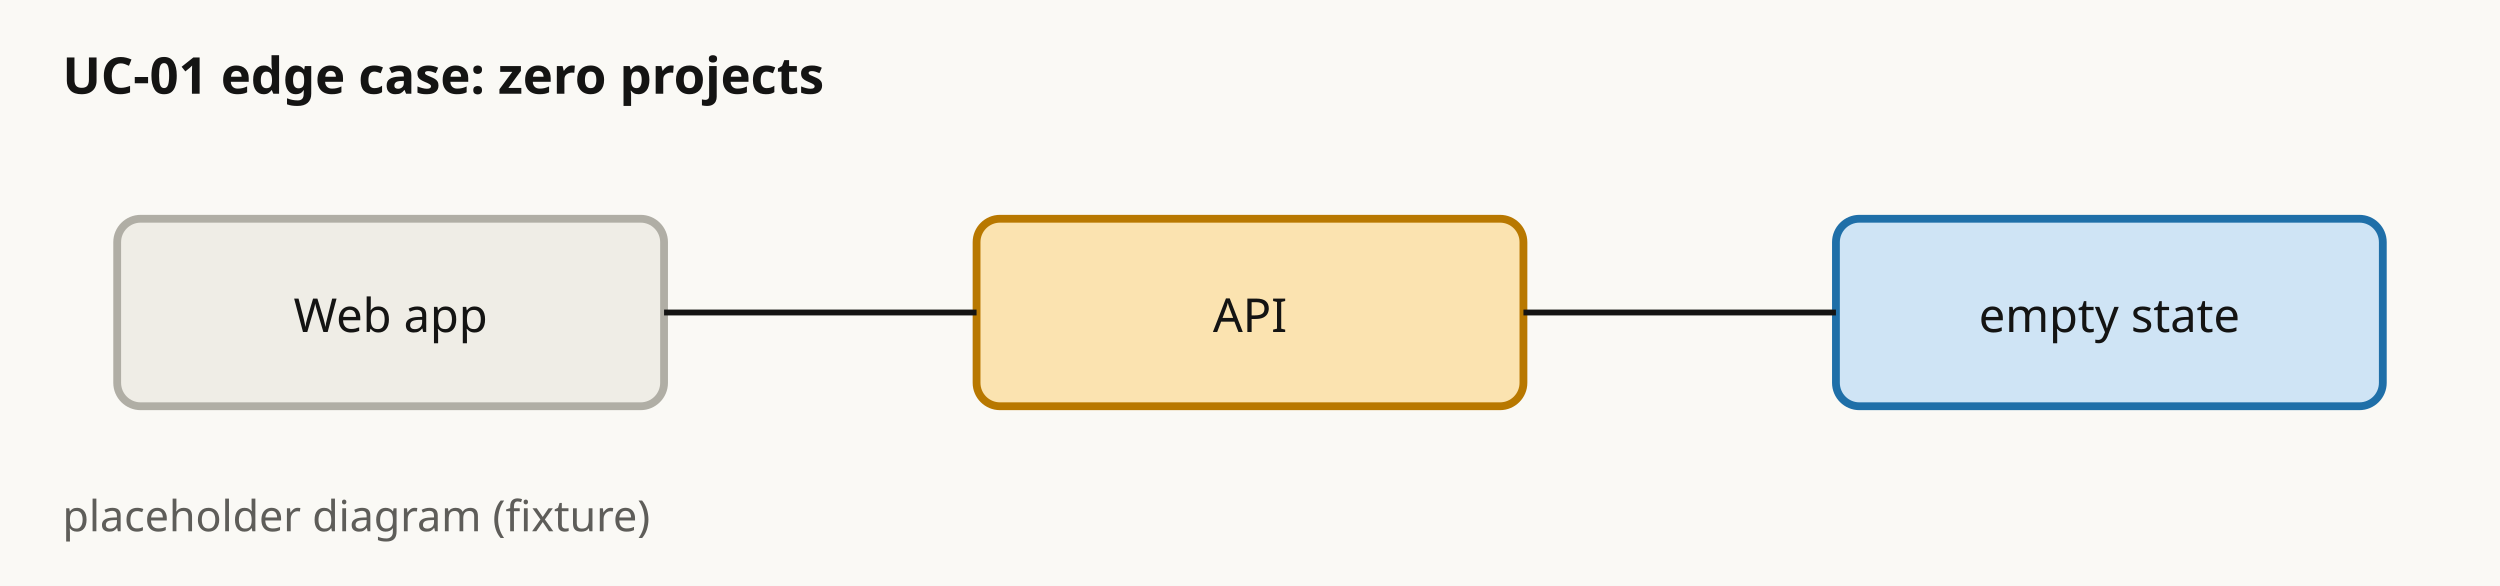
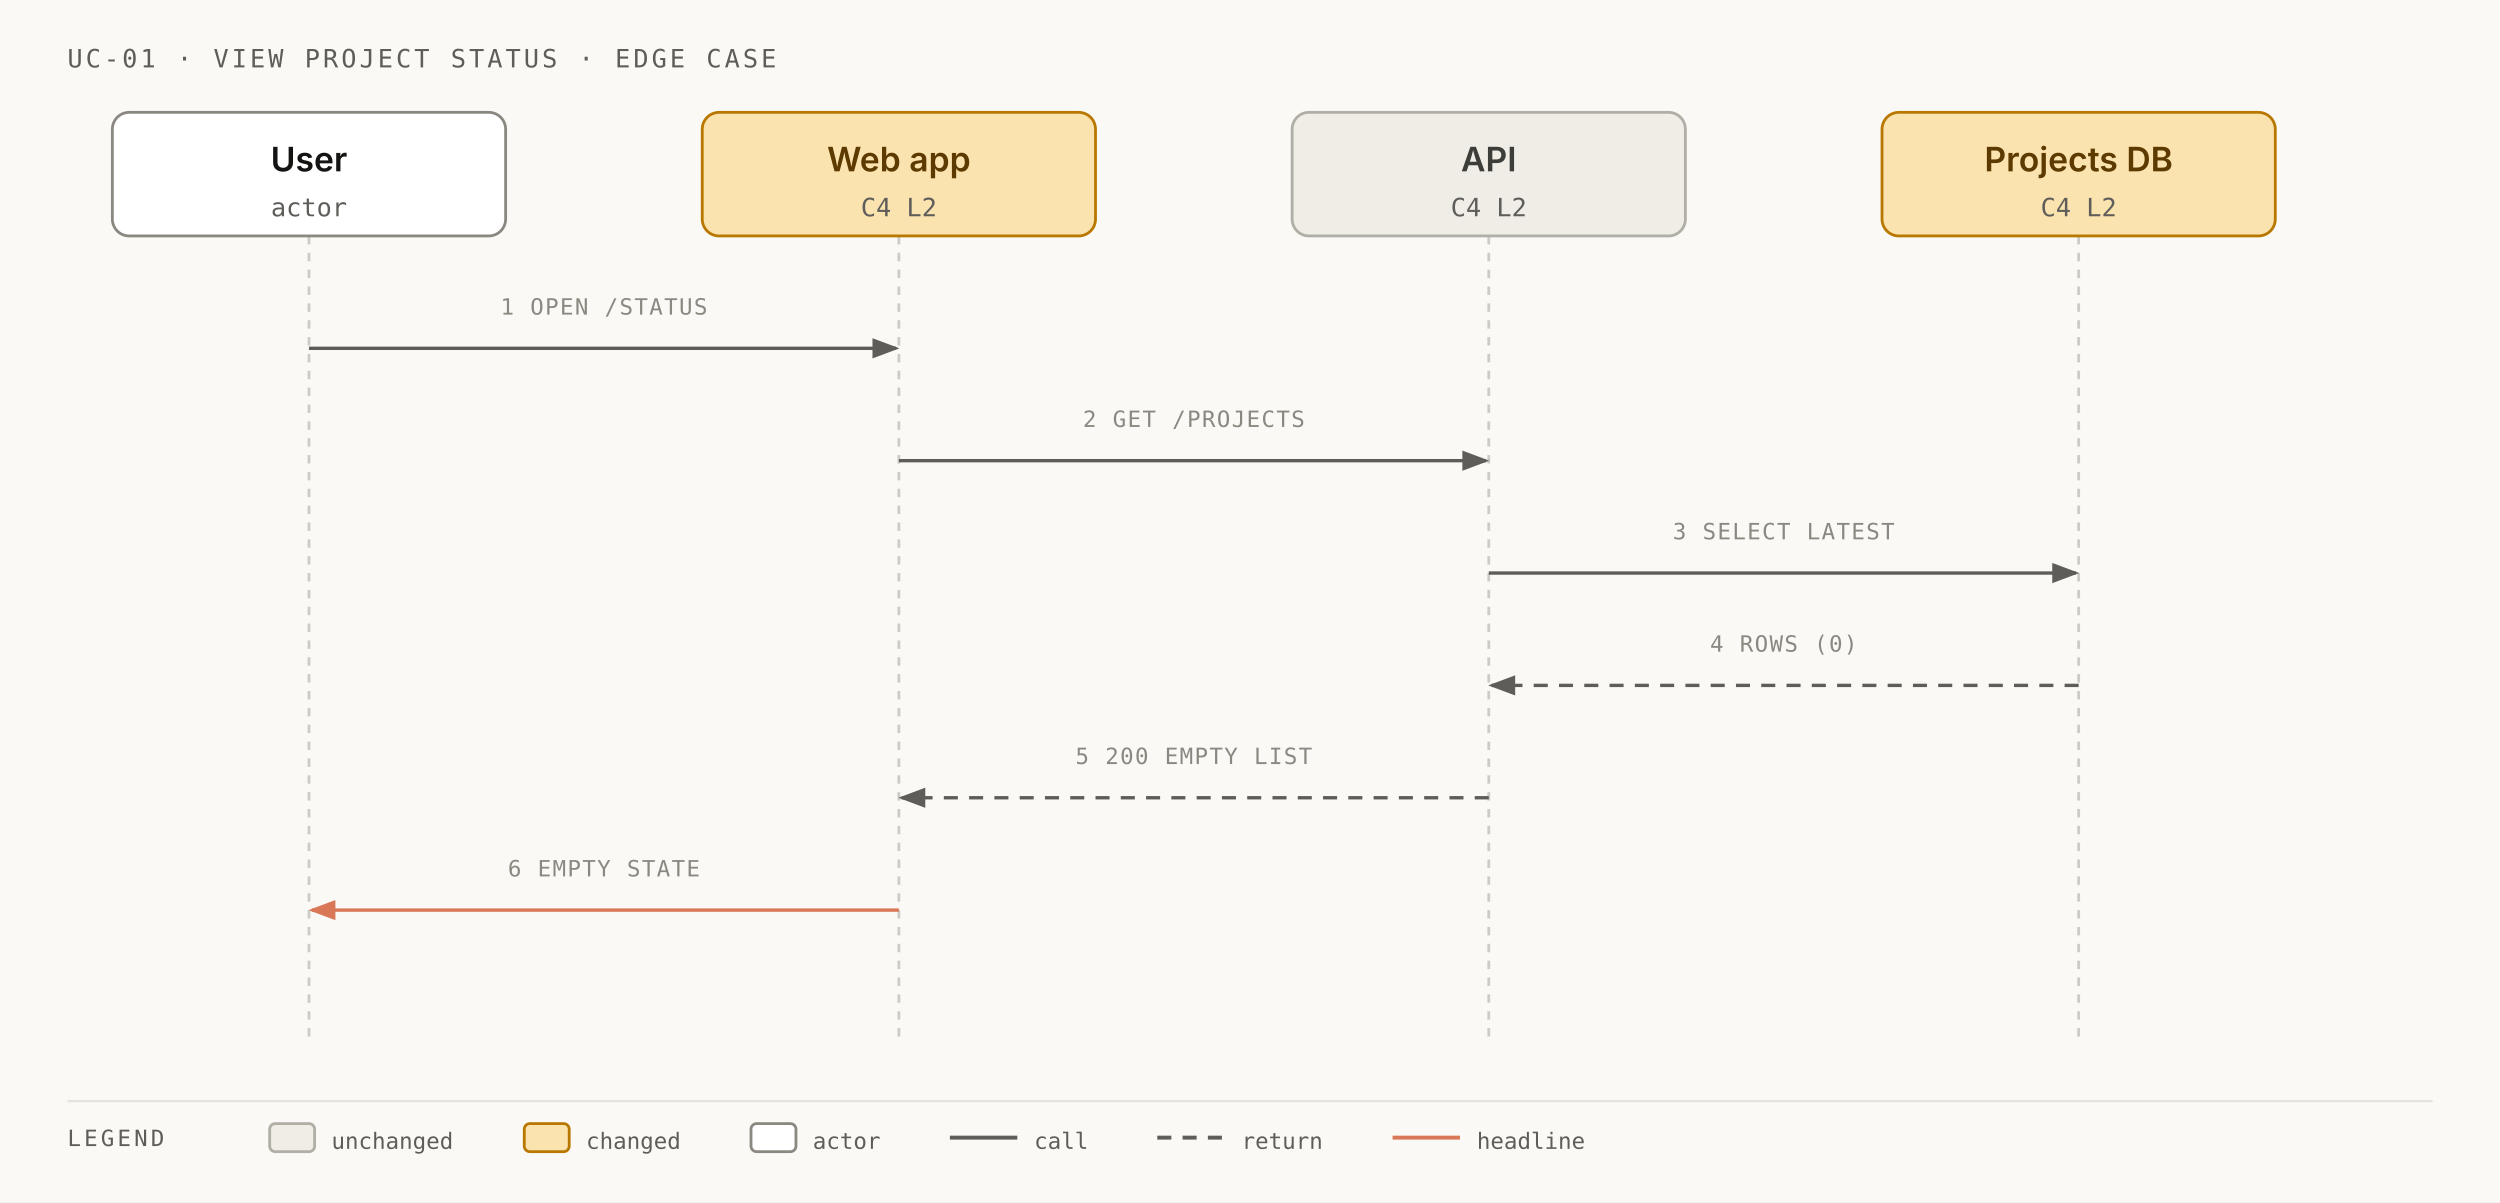
- <svg xmlns="http://www.w3.org/2000/svg" viewBox="0 0 640 150" width="640" height="150" role="img" aria-label="UC-01 edge case: zero projects">
-   <rect width="640" height="150" fill="#FAF9F5" />
-   <text x="16" y="24" font-family="sans-serif" font-size="13" font-weight="600" fill="#141413">UC-01 edge case: zero projects</text>
-   <g font-family="sans-serif" font-size="12" text-anchor="middle" fill="#141413">
-     <rect x="30" y="56" width="140" height="48" rx="6" fill="#EFEDE6" stroke="#B0AEA5" stroke-width="2" />
-     <text x="100" y="85">Web app</text>
-     <rect x="250" y="56" width="140" height="48" rx="6" fill="#FBE3B0" stroke="#B87800" stroke-width="2" />
-     <text x="320" y="85">API</text>
-     <rect x="470" y="56" width="140" height="48" rx="6" fill="#CFE4F5" stroke="#1F6FA8" stroke-width="2" />
-     <text x="540" y="85">empty state</text>
-     <path d="M170 80 H250 M390 80 H470" stroke="#141413" stroke-width="1.5" fill="none" />
-   </g>
-   <text x="16" y="136" font-family="sans-serif" font-size="11" fill="#5E5D59">placeholder diagram (fixture)</text>
+ <svg xmlns="http://www.w3.org/2000/svg" viewBox="0 0 890 428" width="890" height="428" role="img" aria-labelledby="uc-01-edge-title uc-01-edge-desc">
+   <defs>
+     <marker id="uc-01-edge-arrow" markerWidth="8" markerHeight="6" refX="7" refY="3" orient="auto">
+       <polygon points="0 0, 8 3, 0 6" fill="#5E5D59" />
+     </marker>
+     <marker id="uc-01-edge-arrow-accent" markerWidth="8" markerHeight="6" refX="7" refY="3" orient="auto">
+       <polygon points="0 0, 8 3, 0 6" fill="#D97757" />
+     </marker>
+     <marker id="uc-01-edge-arrow-link" markerWidth="8" markerHeight="6" refX="7" refY="3" orient="auto">
+       <polygon points="0 0, 8 3, 0 6" fill="#1F6FA8" />
+     </marker>
+   </defs>
+   <rect width="100%" height="100%" fill="#FAF9F5" />
+   <text x="24" y="24" fill="#5E5D59" font-size="9" font-family="ui-monospace, 'Cascadia Mono', Consolas, monospace" text-anchor="start" letter-spacing="0.12em">UC-01 · VIEW PROJECT STATUS · EDGE CASE</text>
+   <line x1="110" y1="84" x2="110" y2="372" stroke="rgba(20,20,19,0.20)" stroke-width="1" stroke-dasharray="3,3" />
+   <line x1="320" y1="84" x2="320" y2="372" stroke="rgba(20,20,19,0.20)" stroke-width="1" stroke-dasharray="3,3" />
+   <line x1="530" y1="84" x2="530" y2="372" stroke="rgba(20,20,19,0.20)" stroke-width="1" stroke-dasharray="3,3" />
+   <line x1="740" y1="84" x2="740" y2="372" stroke="rgba(20,20,19,0.20)" stroke-width="1" stroke-dasharray="3,3" />
+   <line x1="110" y1="124" x2="319" y2="124" stroke="#5E5D59" stroke-width="1.2" marker-end="url(#uc-01-edge-arrow)" />
+   <rect x="174" y="103" width="81" height="12" rx="2" fill="#FAF9F5" />
+   <text x="215.0" y="112" fill="#8A8880" font-size="8" font-family="ui-monospace, 'Cascadia Mono', Consolas, monospace" text-anchor="middle" letter-spacing="0.06em">1 OPEN /STATUS</text>
+   <line x1="320" y1="164" x2="529" y2="164" stroke="#5E5D59" stroke-width="1.2" marker-end="url(#uc-01-edge-arrow)" />
+   <rect x="382" y="143" width="86" height="12" rx="2" fill="#FAF9F5" />
+   <text x="425.0" y="152" fill="#8A8880" font-size="8" font-family="ui-monospace, 'Cascadia Mono', Consolas, monospace" text-anchor="middle" letter-spacing="0.06em">2 GET /PROJECTS</text>
+   <line x1="530" y1="204" x2="739" y2="204" stroke="#5E5D59" stroke-width="1.2" marker-end="url(#uc-01-edge-arrow)" />
+   <rect x="592" y="183" width="86" height="12" rx="2" fill="#FAF9F5" />
+   <text x="635.0" y="192" fill="#8A8880" font-size="8" font-family="ui-monospace, 'Cascadia Mono', Consolas, monospace" text-anchor="middle" letter-spacing="0.06em">3 SELECT LATEST</text>
+   <line x1="740" y1="244" x2="531" y2="244" stroke="#5E5D59" stroke-width="1.2" stroke-dasharray="5,4" marker-end="url(#uc-01-edge-arrow)" />
+   <rect x="604" y="223" width="62" height="12" rx="2" fill="#FAF9F5" />
+   <text x="635.0" y="232" fill="#8A8880" font-size="8" font-family="ui-monospace, 'Cascadia Mono', Consolas, monospace" text-anchor="middle" letter-spacing="0.06em">4 ROWS (0)</text>
+   <line x1="530" y1="284" x2="321" y2="284" stroke="#5E5D59" stroke-width="1.2" stroke-dasharray="5,4" marker-end="url(#uc-01-edge-arrow)" />
+   <rect x="379" y="263" width="91" height="12" rx="2" fill="#FAF9F5" />
+   <text x="425.0" y="272" fill="#8A8880" font-size="8" font-family="ui-monospace, 'Cascadia Mono', Consolas, monospace" text-anchor="middle" letter-spacing="0.06em">5 200 EMPTY LIST</text>
+   <line x1="320" y1="324" x2="111" y2="324" stroke="#D97757" stroke-width="1.2" marker-end="url(#uc-01-edge-arrow-accent)" />
+   <rect x="177" y="303" width="76" height="12" rx="2" fill="#FAF9F5" />
+   <text x="215.0" y="312" fill="#8A8880" font-size="8" font-family="ui-monospace, 'Cascadia Mono', Consolas, monospace" text-anchor="middle" letter-spacing="0.06em">6 EMPTY STATE</text>
+   <rect x="40" y="40" width="140" height="44" rx="6" fill="#FAF9F5" />
+   <rect x="40" y="40" width="140" height="44" rx="6" fill="#FFFFFF" stroke="#8A8880" stroke-width="1" />
+   <text x="110.0" y="61.0" fill="#141413" font-size="12" font-weight="600" font-family="Inter, 'IBM Plex Sans Thai', system-ui, -apple-system, 'Segoe UI', sans-serif" text-anchor="middle">User</text>
+   <text x="110.0" y="77.0" fill="#5E5D59" font-size="9" font-family="ui-monospace, 'Cascadia Mono', Consolas, monospace" text-anchor="middle">actor</text>
+   <rect x="250" y="40" width="140" height="44" rx="6" fill="#FAF9F5" />
+   <rect x="250" y="40" width="140" height="44" rx="6" fill="#FBE3B0" stroke="#B87800" stroke-width="1" />
+   <text x="320.0" y="61.0" fill="#5C3A00" font-size="12" font-weight="600" font-family="Inter, 'IBM Plex Sans Thai', system-ui, -apple-system, 'Segoe UI', sans-serif" text-anchor="middle">Web app</text>
+   <text x="320.0" y="77.0" fill="#5E5D59" font-size="9" font-family="ui-monospace, 'Cascadia Mono', Consolas, monospace" text-anchor="middle">C4 L2</text>
+   <rect x="460" y="40" width="140" height="44" rx="6" fill="#FAF9F5" />
+   <rect x="460" y="40" width="140" height="44" rx="6" fill="#EFEDE6" stroke="#B0AEA5" stroke-width="1" />
+   <text x="530.0" y="61.0" fill="#3D3D3A" font-size="12" font-weight="600" font-family="Inter, 'IBM Plex Sans Thai', system-ui, -apple-system, 'Segoe UI', sans-serif" text-anchor="middle">API</text>
+   <text x="530.0" y="77.0" fill="#5E5D59" font-size="9" font-family="ui-monospace, 'Cascadia Mono', Consolas, monospace" text-anchor="middle">C4 L2</text>
+   <rect x="670" y="40" width="140" height="44" rx="6" fill="#FAF9F5" />
+   <rect x="670" y="40" width="140" height="44" rx="6" fill="#FBE3B0" stroke="#B87800" stroke-width="1" />
+   <text x="740.0" y="61.0" fill="#5C3A00" font-size="12" font-weight="600" font-family="Inter, 'IBM Plex Sans Thai', system-ui, -apple-system, 'Segoe UI', sans-serif" text-anchor="middle">Projects DB</text>
+   <text x="740.0" y="77.0" fill="#5E5D59" font-size="9" font-family="ui-monospace, 'Cascadia Mono', Consolas, monospace" text-anchor="middle">C4 L2</text>
+   <line x1="24" y1="392" x2="866" y2="392" stroke="rgba(20,20,19,0.10)" stroke-width="0.8" />
+   <text x="24" y="408" fill="#5E5D59" font-size="8" font-family="ui-monospace, 'Cascadia Mono', Consolas, monospace" text-anchor="start" letter-spacing="0.14em">LEGEND</text>
+   <rect x="96" y="400" width="16" height="10" rx="2" fill="#EFEDE6" stroke="#B0AEA5" />
+   <text x="118" y="409" fill="#5E5D59" font-size="8" font-family="ui-monospace, 'Cascadia Mono', Consolas, monospace" text-anchor="start">unchanged</text>
+   <rect x="186.64" y="400" width="16" height="10" rx="2" fill="#FBE3B0" stroke="#B87800" />
+   <text x="208.64" y="409" fill="#5E5D59" font-size="8" font-family="ui-monospace, 'Cascadia Mono', Consolas, monospace" text-anchor="start">changed</text>
+   <rect x="267.36" y="400" width="16" height="10" rx="2" fill="#FFFFFF" stroke="#8A8880" />
+   <text x="289.36" y="409" fill="#5E5D59" font-size="8" font-family="ui-monospace, 'Cascadia Mono', Consolas, monospace" text-anchor="start">actor</text>
+   <line x1="338.16" y1="405" x2="362.16" y2="405" stroke="#5E5D59" stroke-width="1.4" />
+   <text x="368.16" y="409" fill="#5E5D59" font-size="8" font-family="ui-monospace, 'Cascadia Mono', Consolas, monospace" text-anchor="start">call</text>
+   <line x1="412.0" y1="405" x2="436.0" y2="405" stroke="#5E5D59" stroke-width="1.4" stroke-dasharray="5,4" />
+   <text x="442.0" y="409" fill="#5E5D59" font-size="8" font-family="ui-monospace, 'Cascadia Mono', Consolas, monospace" text-anchor="start">return</text>
+   <line x1="495.76" y1="405" x2="519.76" y2="405" stroke="#D97757" stroke-width="1.4" />
+   <text x="525.76" y="409" fill="#5E5D59" font-size="8" font-family="ui-monospace, 'Cascadia Mono', Consolas, monospace" text-anchor="start">headline</text>
</svg>
